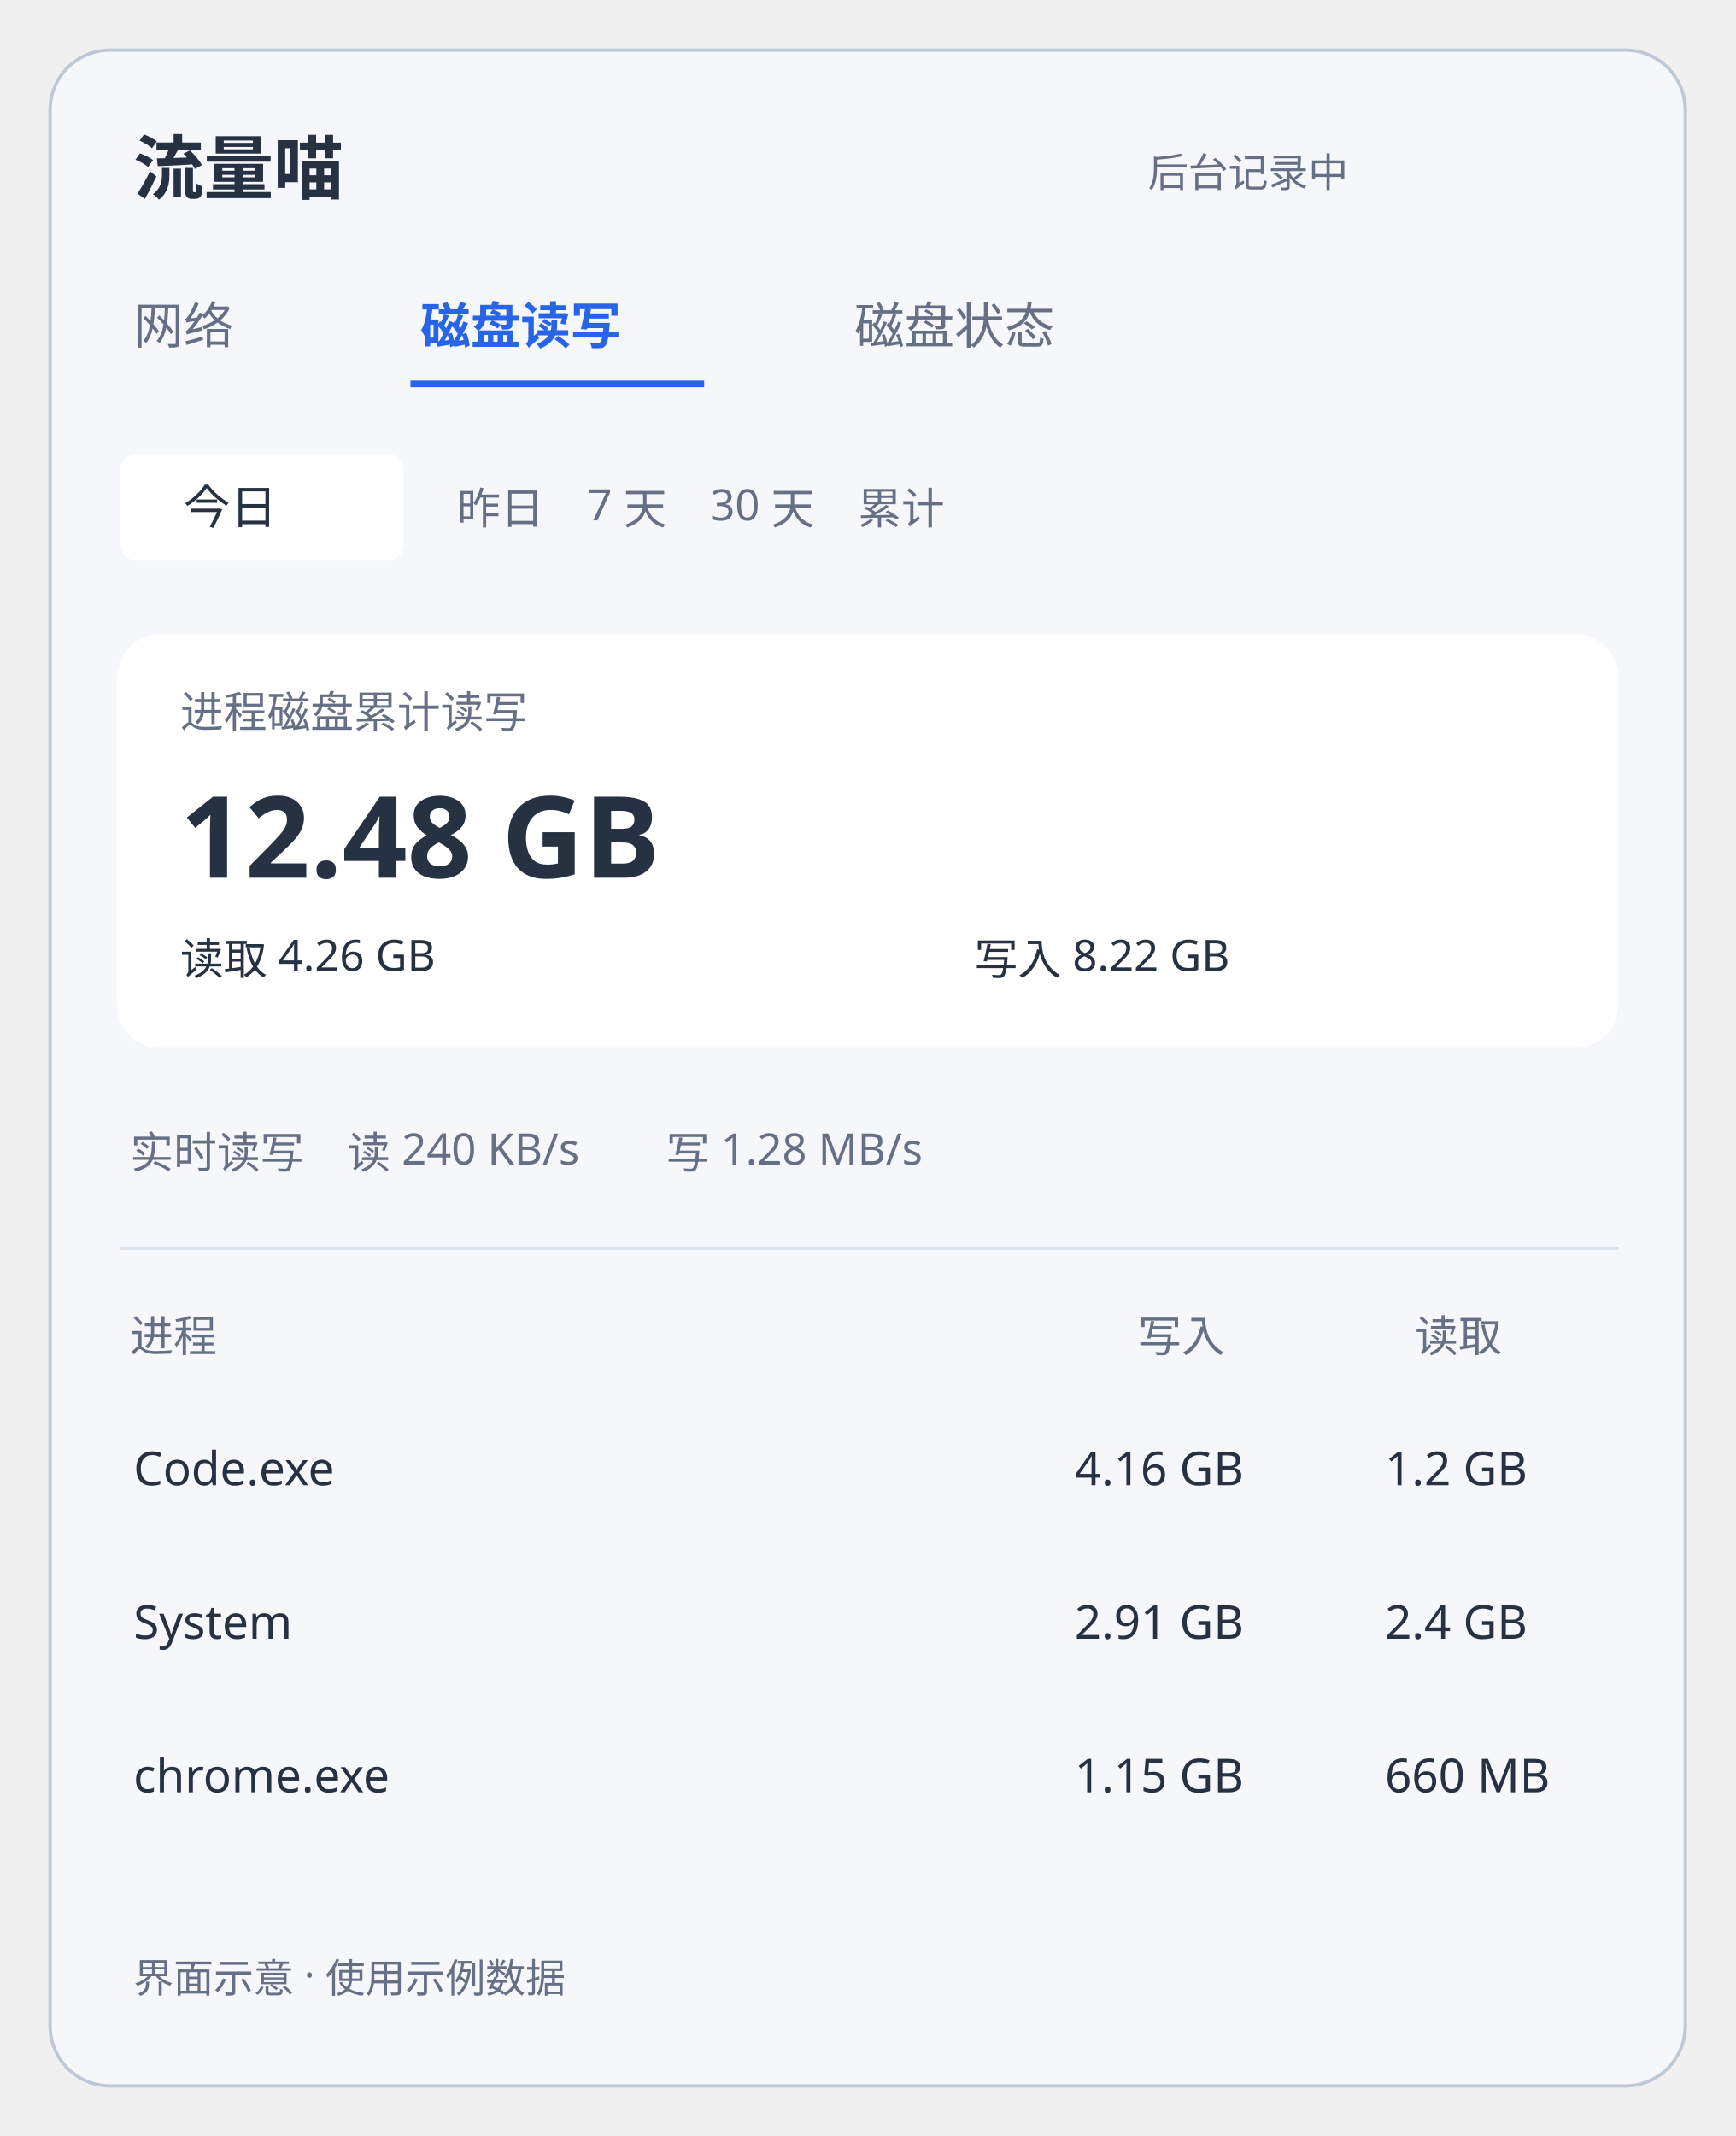
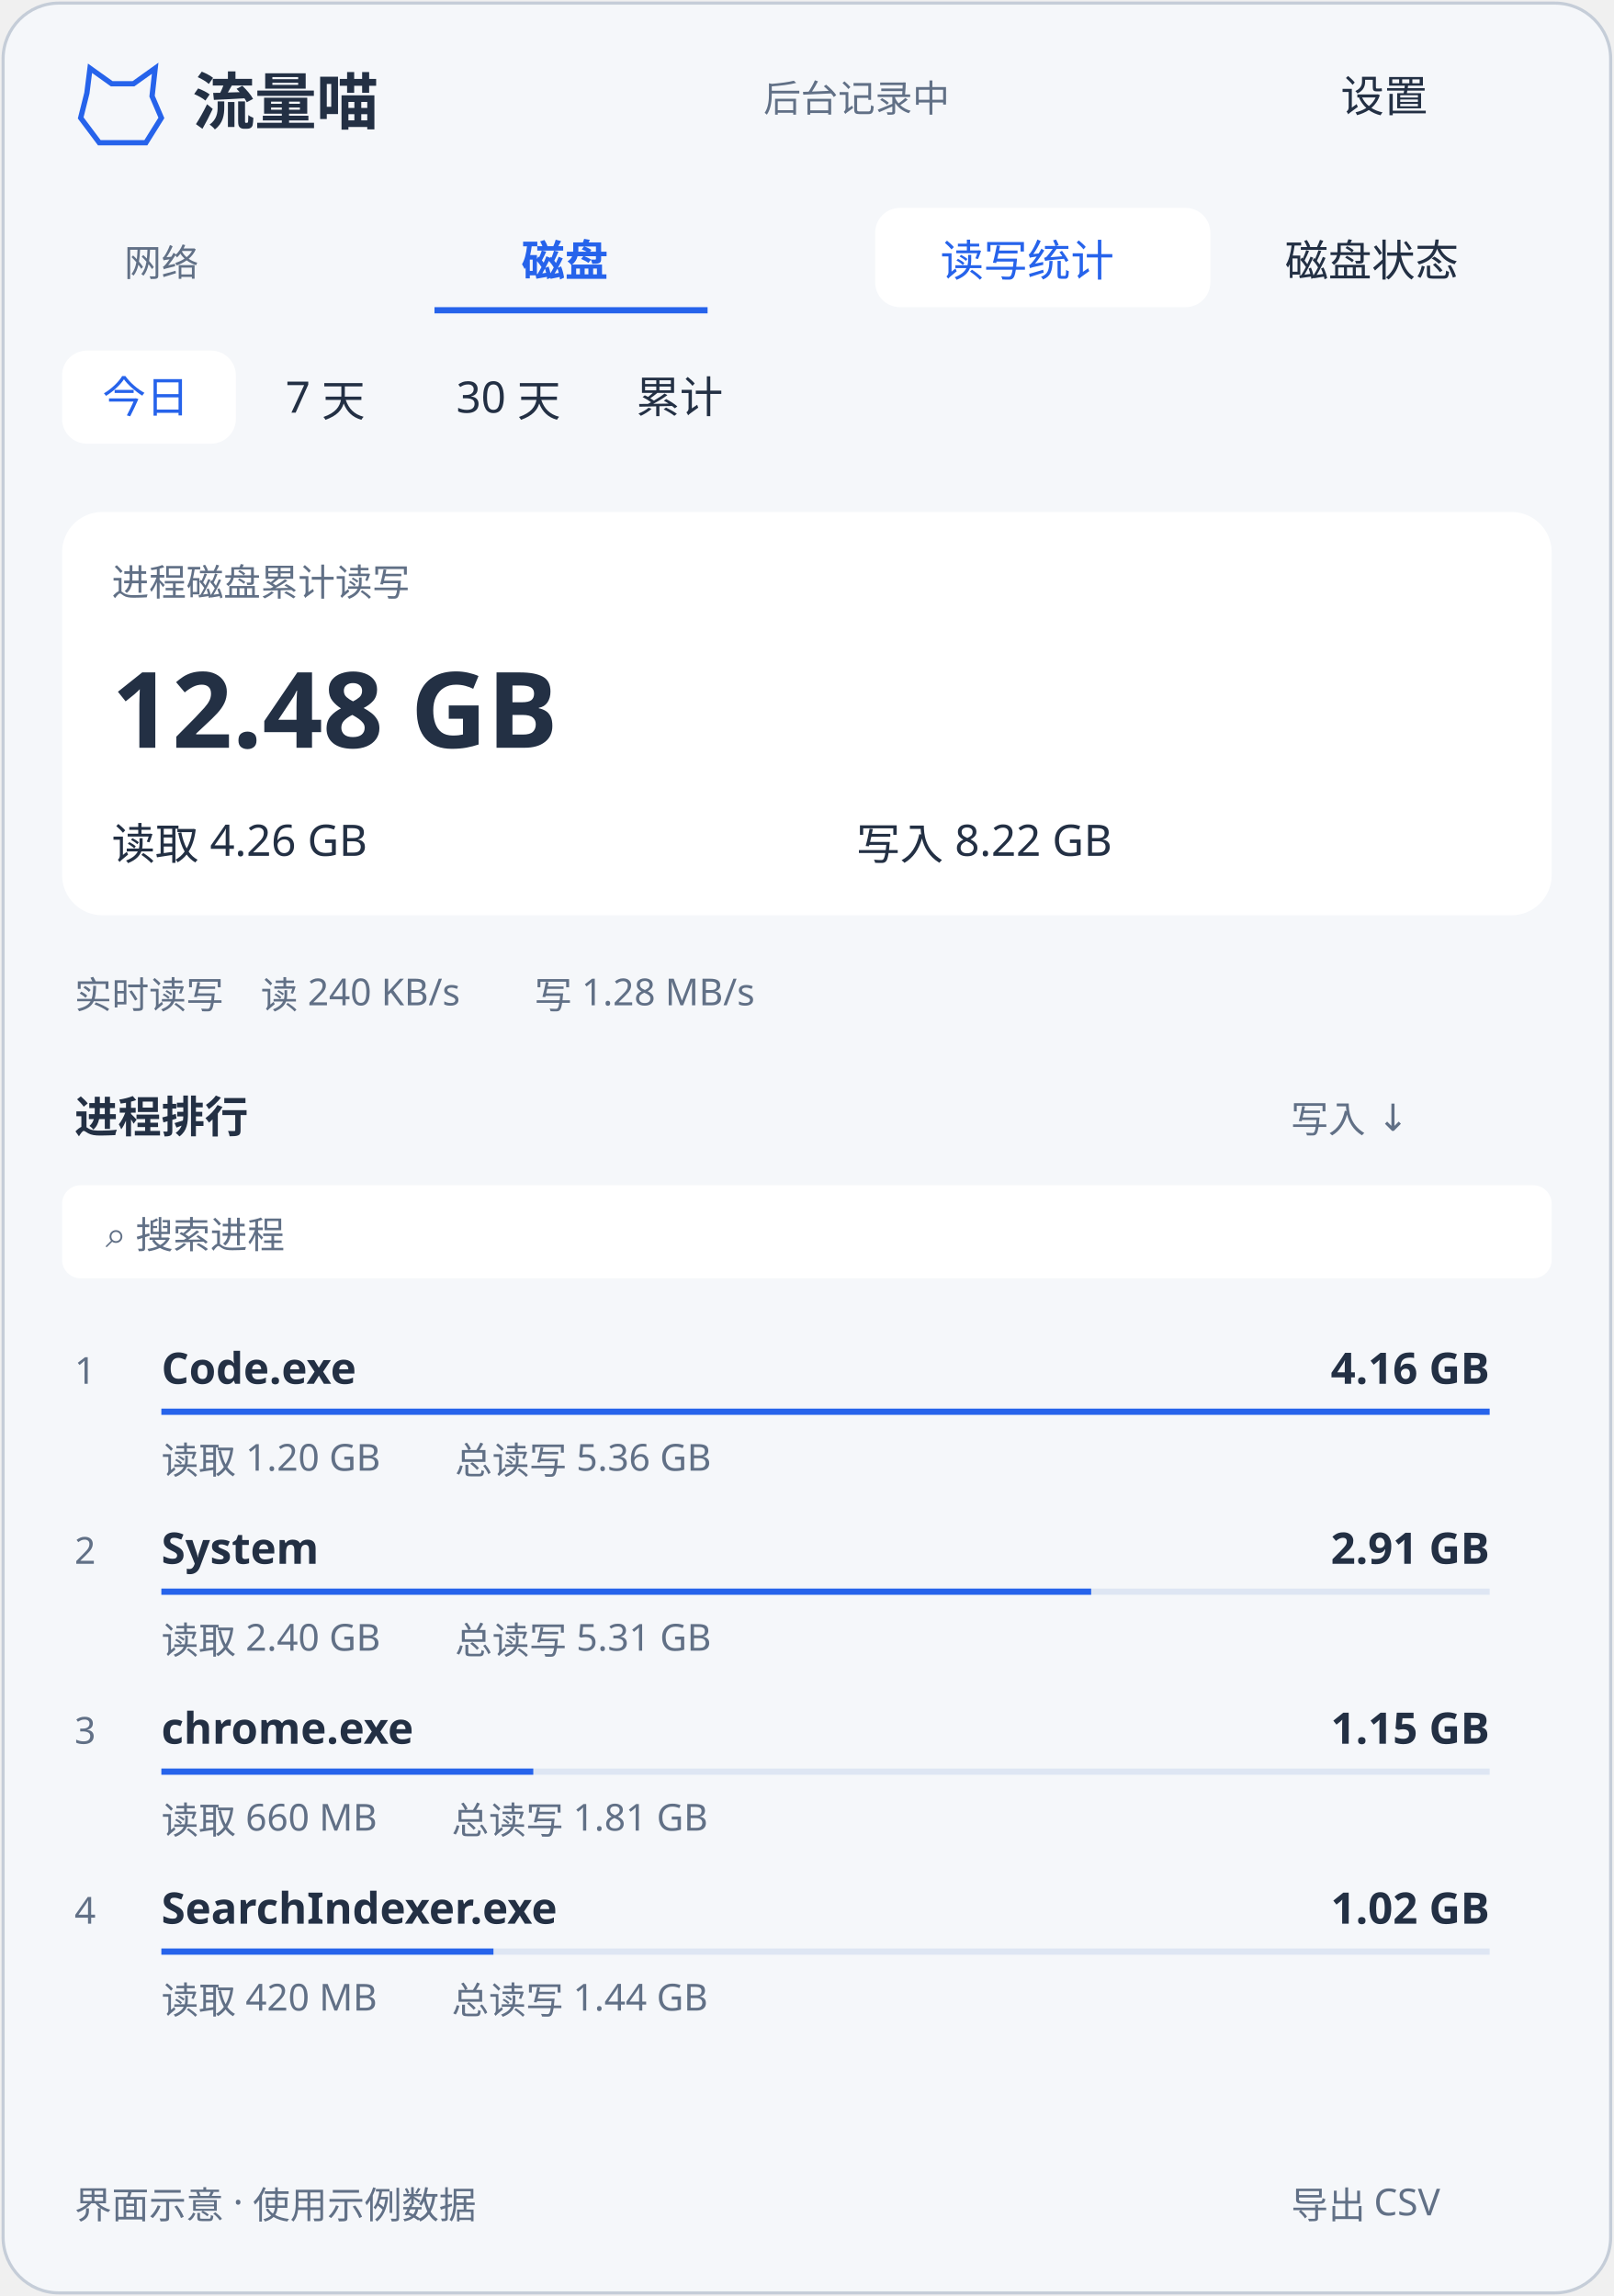
- <svg xmlns="http://www.w3.org/2000/svg" width="520" height="640" viewBox="0 0 520 640">
-   <style>text{font-family:Segoe UI,Microsoft YaHei,sans-serif;fill:#263142}.muted{fill:#667085}.blue{fill:#2864e8}.line{stroke:#dce2eb;stroke-width:1}</style>
-   <rect x="15" y="15" width="490" height="610" rx="18" fill="#f5f7fa" stroke="#bfc8d5" />
-   <text x="40" y="58" font-size="21" font-weight="600">流量喵</text>
-   <text x="344" y="56" font-size="12" class="muted">后台记录中</text>
-   <text x="40" y="103" font-size="15" class="muted">网络</text>
-   <text x="126" y="103" font-size="15" font-weight="600" class="blue">磁盘读写</text>
-   <text x="256" y="103" font-size="15" class="muted">磁盘状态</text>
-   <path d="M123 115h88" stroke="#2864e8" stroke-width="2" />
-   <rect x="36" y="136" width="85" height="32" rx="5" fill="white" />
-   <text x="55" y="157" font-size="14">今日</text>
-   <text x="137" y="157" font-size="13" class="muted">昨日　7 天　30 天　累计</text>
-   <rect x="35" y="190" width="450" height="124" rx="13" fill="white" />
-   <text x="54" y="218" font-size="13" class="muted">进程磁盘累计读写</text>
-   <text x="54" y="263" font-size="34" font-weight="600">12.48 GB</text>
-   <text x="54" y="292" font-size="13">读取 4.26 GB</text>
-   <text x="292" y="292" font-size="13">写入 8.22 GB</text>
-   <text x="39" y="350" font-size="13" class="muted">实时读写　读 240 KB/s　　写 1.28 MB/s</text>
-   <path d="M36 374h449" class="line" />
-   <text x="39" y="405" font-size="13" class="muted">进程</text>
-   <text x="341" y="405" font-size="13" class="muted">写入</text>
-   <text x="424" y="405" font-size="13" class="muted">读取</text>
-   <text x="40" y="445" font-size="14">Code.exe</text>
-   <text x="322" y="445" font-size="14">4.16 GB</text>
-   <text x="415" y="445" font-size="14">1.2 GB</text>
-   <text x="40" y="491" font-size="14">System</text>
-   <text x="322" y="491" font-size="14">2.91 GB</text>
-   <text x="415" y="491" font-size="14">2.4 GB</text>
-   <text x="40" y="537" font-size="14">chrome.exe</text>
-   <text x="322" y="537" font-size="14">1.15 GB</text>
-   <text x="415" y="537" font-size="14">660 MB</text>
-   <text x="40" y="597" font-size="12" class="muted">界面示意 · 使用示例数据</text>
+ <svg xmlns="http://www.w3.org/2000/svg" width="520" height="740" viewBox="0 0 520 740">
+   <style>text{font-family:Segoe UI,Microsoft YaHei,sans-serif;fill:#233044;font-size:14px}.muted{fill:#617086;font-size:12px}.blue{fill:#2663eb}.strong{font-weight:600}</style>
+   <rect x="1" y="1" width="518" height="738" rx="18" fill="#f5f7fa" stroke="#c5cdd8" />
+   <path d="M28 30l1-8 7 5h7l7-5-1 9 3 7-5 8H32l-6-8z" fill="none" stroke="#2663eb" stroke-width="1.7" />
+   <text x="62" y="40" class="strong" style="font-size:20px">流量喵</text>
+   <text x="246" y="36" class="muted">后台记录中</text>
+   <text x="432" y="36">设置</text>
+   <text x="40" y="89" class="muted">网络</text>
+   <text x="168" y="89" class="blue strong">磁盘</text>
+   <path d="M140 100h88" stroke="#2663eb" stroke-width="2" />
+   <rect x="282" y="67" width="108" height="32" rx="8" fill="white" />
+   <text x="303" y="89" class="blue">读写统计</text>
+   <text x="414" y="89">磁盘状态</text>
+   <rect x="20" y="113" width="56" height="30" rx="8" fill="white" />
+   <text x="33" y="133" class="blue">今日</text>
+   <text x="92" y="133">7 天</text>
+   <text x="147" y="133">30 天</text>
+   <text x="205" y="133">累计</text>
+   <rect x="20" y="165" width="480" height="130" rx="13" fill="white" />
+   <text x="36" y="192" class="muted">进程磁盘累计读写</text>
+   <text x="36" y="241" class="strong" style="font-size:34px">12.48 GB</text>
+   <text x="36" y="277">读取 4.26 GB</text>
+   <text x="276" y="277">写入 8.22 GB</text>
+   <text x="24" y="325" class="muted">实时读写　读 240 KB/s　　写 1.28 MB/s</text>
+   <text x="24" y="365" class="strong">进程排行</text>
+   <text x="416" y="365" class="muted">写入 ↓</text>
+   <rect x="20" y="382" width="480" height="30" rx="6" fill="white" />
+   <text x="34" y="402" class="muted">⌕ 搜索进程</text>
+   <text x="24" y="446" class="muted">1</text>
+   <text x="52" y="446" class="strong">Code.exe</text>
+   <text x="480" y="446" text-anchor="end" class="strong">4.16 GB</text>
+   <path d="M52 455h428" stroke="#dee6f3" stroke-width="2" />
+   <path d="M52 455h428" stroke="#2663eb" stroke-width="2" />
+   <text x="52" y="475" class="muted">读取 1.20 GB　　总读写 5.36 GB</text>
+   <text x="24" y="504" class="muted">2</text>
+   <text x="52" y="504" class="strong">System</text>
+   <text x="480" y="504" text-anchor="end" class="strong">2.91 GB</text>
+   <path d="M52 513h428" stroke="#dee6f3" stroke-width="2" />
+   <path d="M52 513h299.6" stroke="#2663eb" stroke-width="2" />
+   <text x="52" y="533" class="muted">读取 2.40 GB　　总读写 5.31 GB</text>
+   <text x="24" y="562" class="muted">3</text>
+   <text x="52" y="562" class="strong">chrome.exe</text>
+   <text x="480" y="562" text-anchor="end" class="strong">1.15 GB</text>
+   <path d="M52 571h428" stroke="#dee6f3" stroke-width="2" />
+   <path d="M52 571h119.84" stroke="#2663eb" stroke-width="2" />
+   <text x="52" y="591" class="muted">读取 660 MB　　总读写 1.81 GB</text>
+   <text x="24" y="620" class="muted">4</text>
+   <text x="52" y="620" class="strong">SearchIndexer.exe</text>
+   <text x="480" y="620" text-anchor="end" class="strong">1.02 GB</text>
+   <path d="M52 629h428" stroke="#dee6f3" stroke-width="2" />
+   <path d="M52 629h107.0" stroke="#2663eb" stroke-width="2" />
+   <text x="52" y="649" class="muted">读取 420 MB　　总读写 1.44 GB</text>
+   <text x="24" y="715" class="muted">界面示意 · 使用示例数据</text>
+   <text x="416" y="715" class="muted">导出 CSV</text>
</svg>
